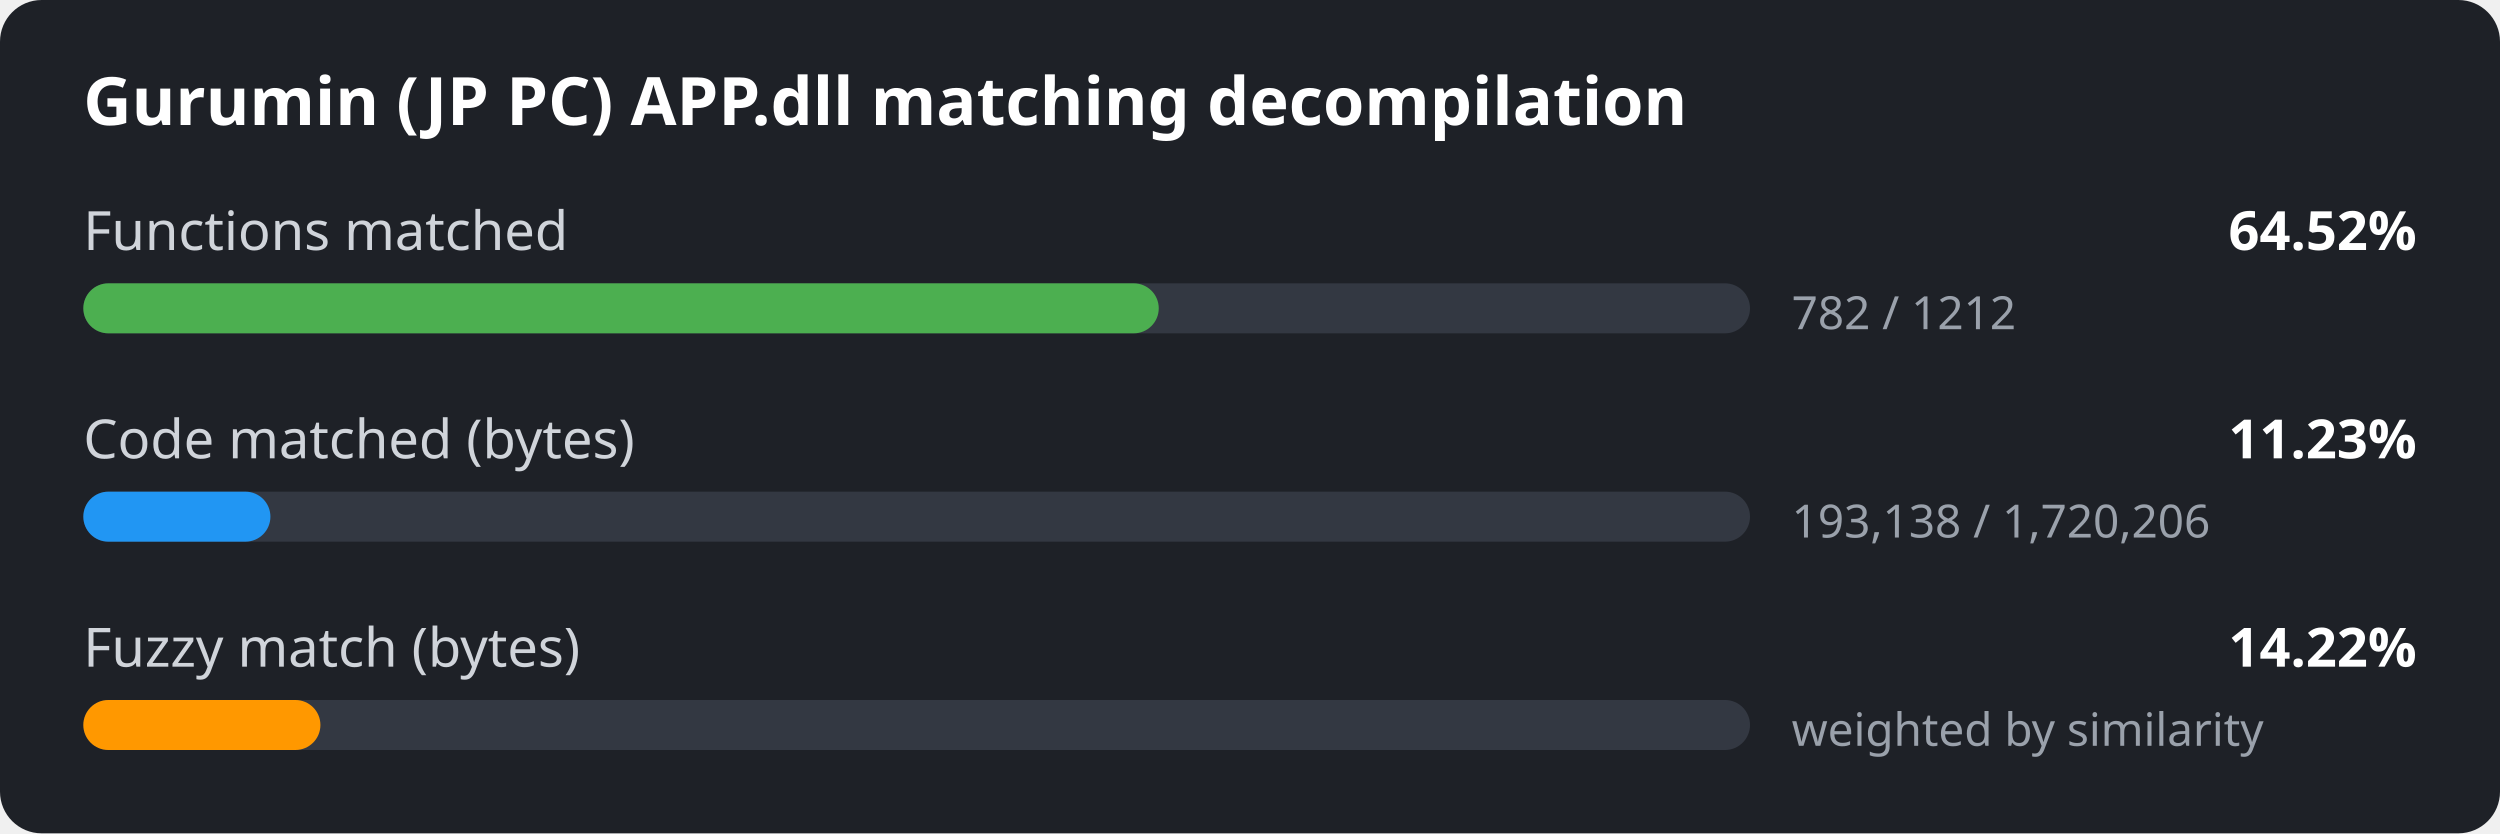
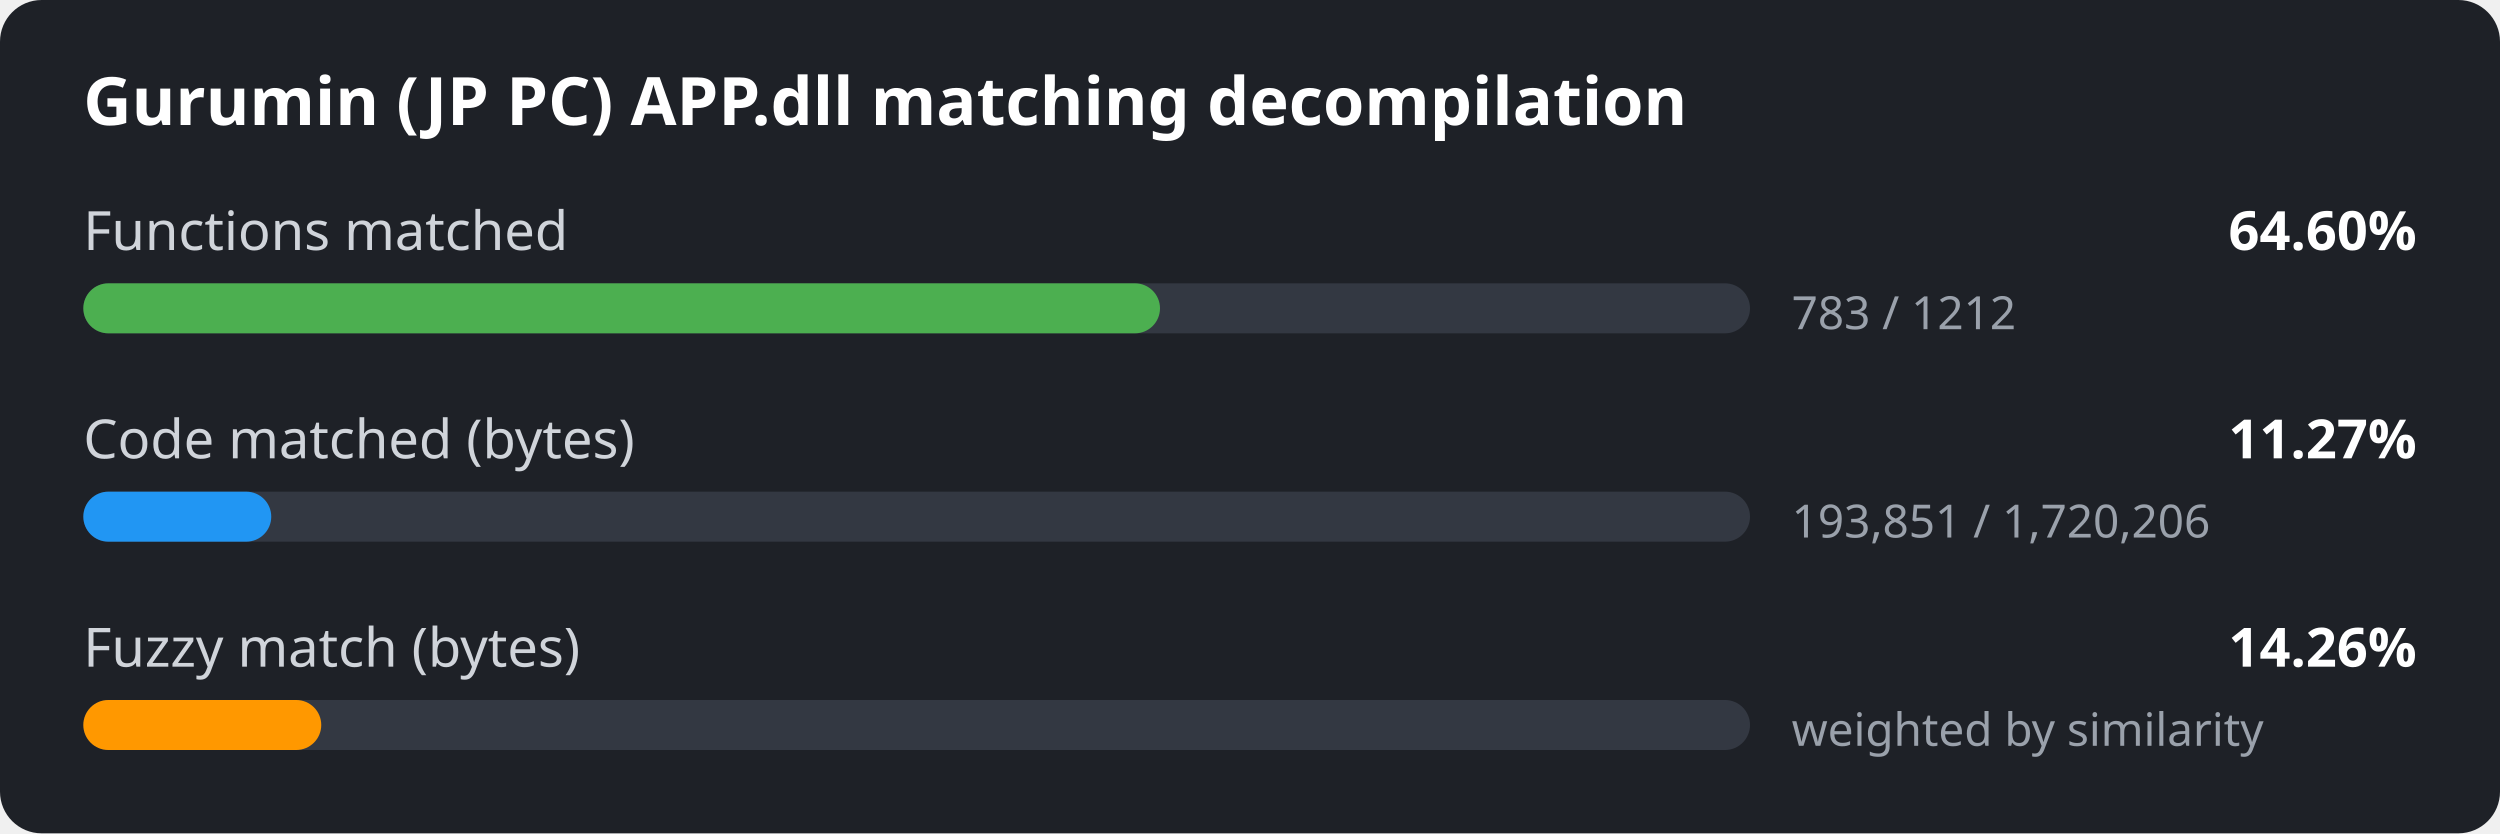
<svg xmlns="http://www.w3.org/2000/svg" width="600" height="200" viewBox="0 0 600 200">
  <style>
.bg { fill: #1e2127; }
.title { font: 600 16px sans-serif; fill: #ffffff; }
.label { font: 13px sans-serif; fill: #d0d4da; }
.value { font: 600 13px sans-serif; fill: #ffffff; }
.detail { font: 11px sans-serif; fill: #9aa1ab; }
.track { fill: #333842; }
</style>
  <rect width="600" height="200" rx="10" class="bg" />
  <text x="20" y="30" class="title">Gurumin (JP PC) APP.dll matching decompilation</text>
  <text x="20" y="60" class="label">Functions matched</text>
-   <text x="580" y="60" class="value" text-anchor="end">64.52%</text>
+   <text x="580" y="60" class="value" text-anchor="end">64.60%</text>
  <rect x="20" y="68" width="400" height="12" rx="6" class="track" />
-   <rect x="20" y="68" width="258.1" height="12" rx="6" fill="#4caf50" />
-   <text x="430" y="79" class="detail">782 / 1212</text>
+   <rect x="20" y="68" width="258.4" height="12" rx="6" fill="#4caf50" />
+   <text x="430" y="79" class="detail">783 / 1212</text>
  <text x="20" y="110" class="label">Code matched (bytes)</text>
-   <text x="580" y="110" class="value" text-anchor="end">11.23%</text>
+   <text x="580" y="110" class="value" text-anchor="end">11.27%</text>
  <rect x="20" y="118" width="400" height="12" rx="6" class="track" />
-   <rect x="20" y="118" width="44.9" height="12" rx="6" fill="#2196f3" />
-   <text x="430" y="129" class="detail">193,138 / 1,720,206</text>
+   <rect x="20" y="118" width="45.1" height="12" rx="6" fill="#2196f3" />
+   <text x="430" y="129" class="detail">193,851 / 1,720,206</text>
  <text x="20" y="160" class="label">Fuzzy match (bytes)</text>
-   <text x="580" y="160" class="value" text-anchor="end">14.22%</text>
+   <text x="580" y="160" class="value" text-anchor="end">14.26%</text>
  <rect x="20" y="168" width="400" height="12" rx="6" class="track" />
-   <rect x="20" y="168" width="56.9" height="12" rx="6" fill="#ff9800" />
+   <rect x="20" y="168" width="57.1" height="12" rx="6" fill="#ff9800" />
  <text x="430" y="179" class="detail">weighted by similarity</text>
</svg>
